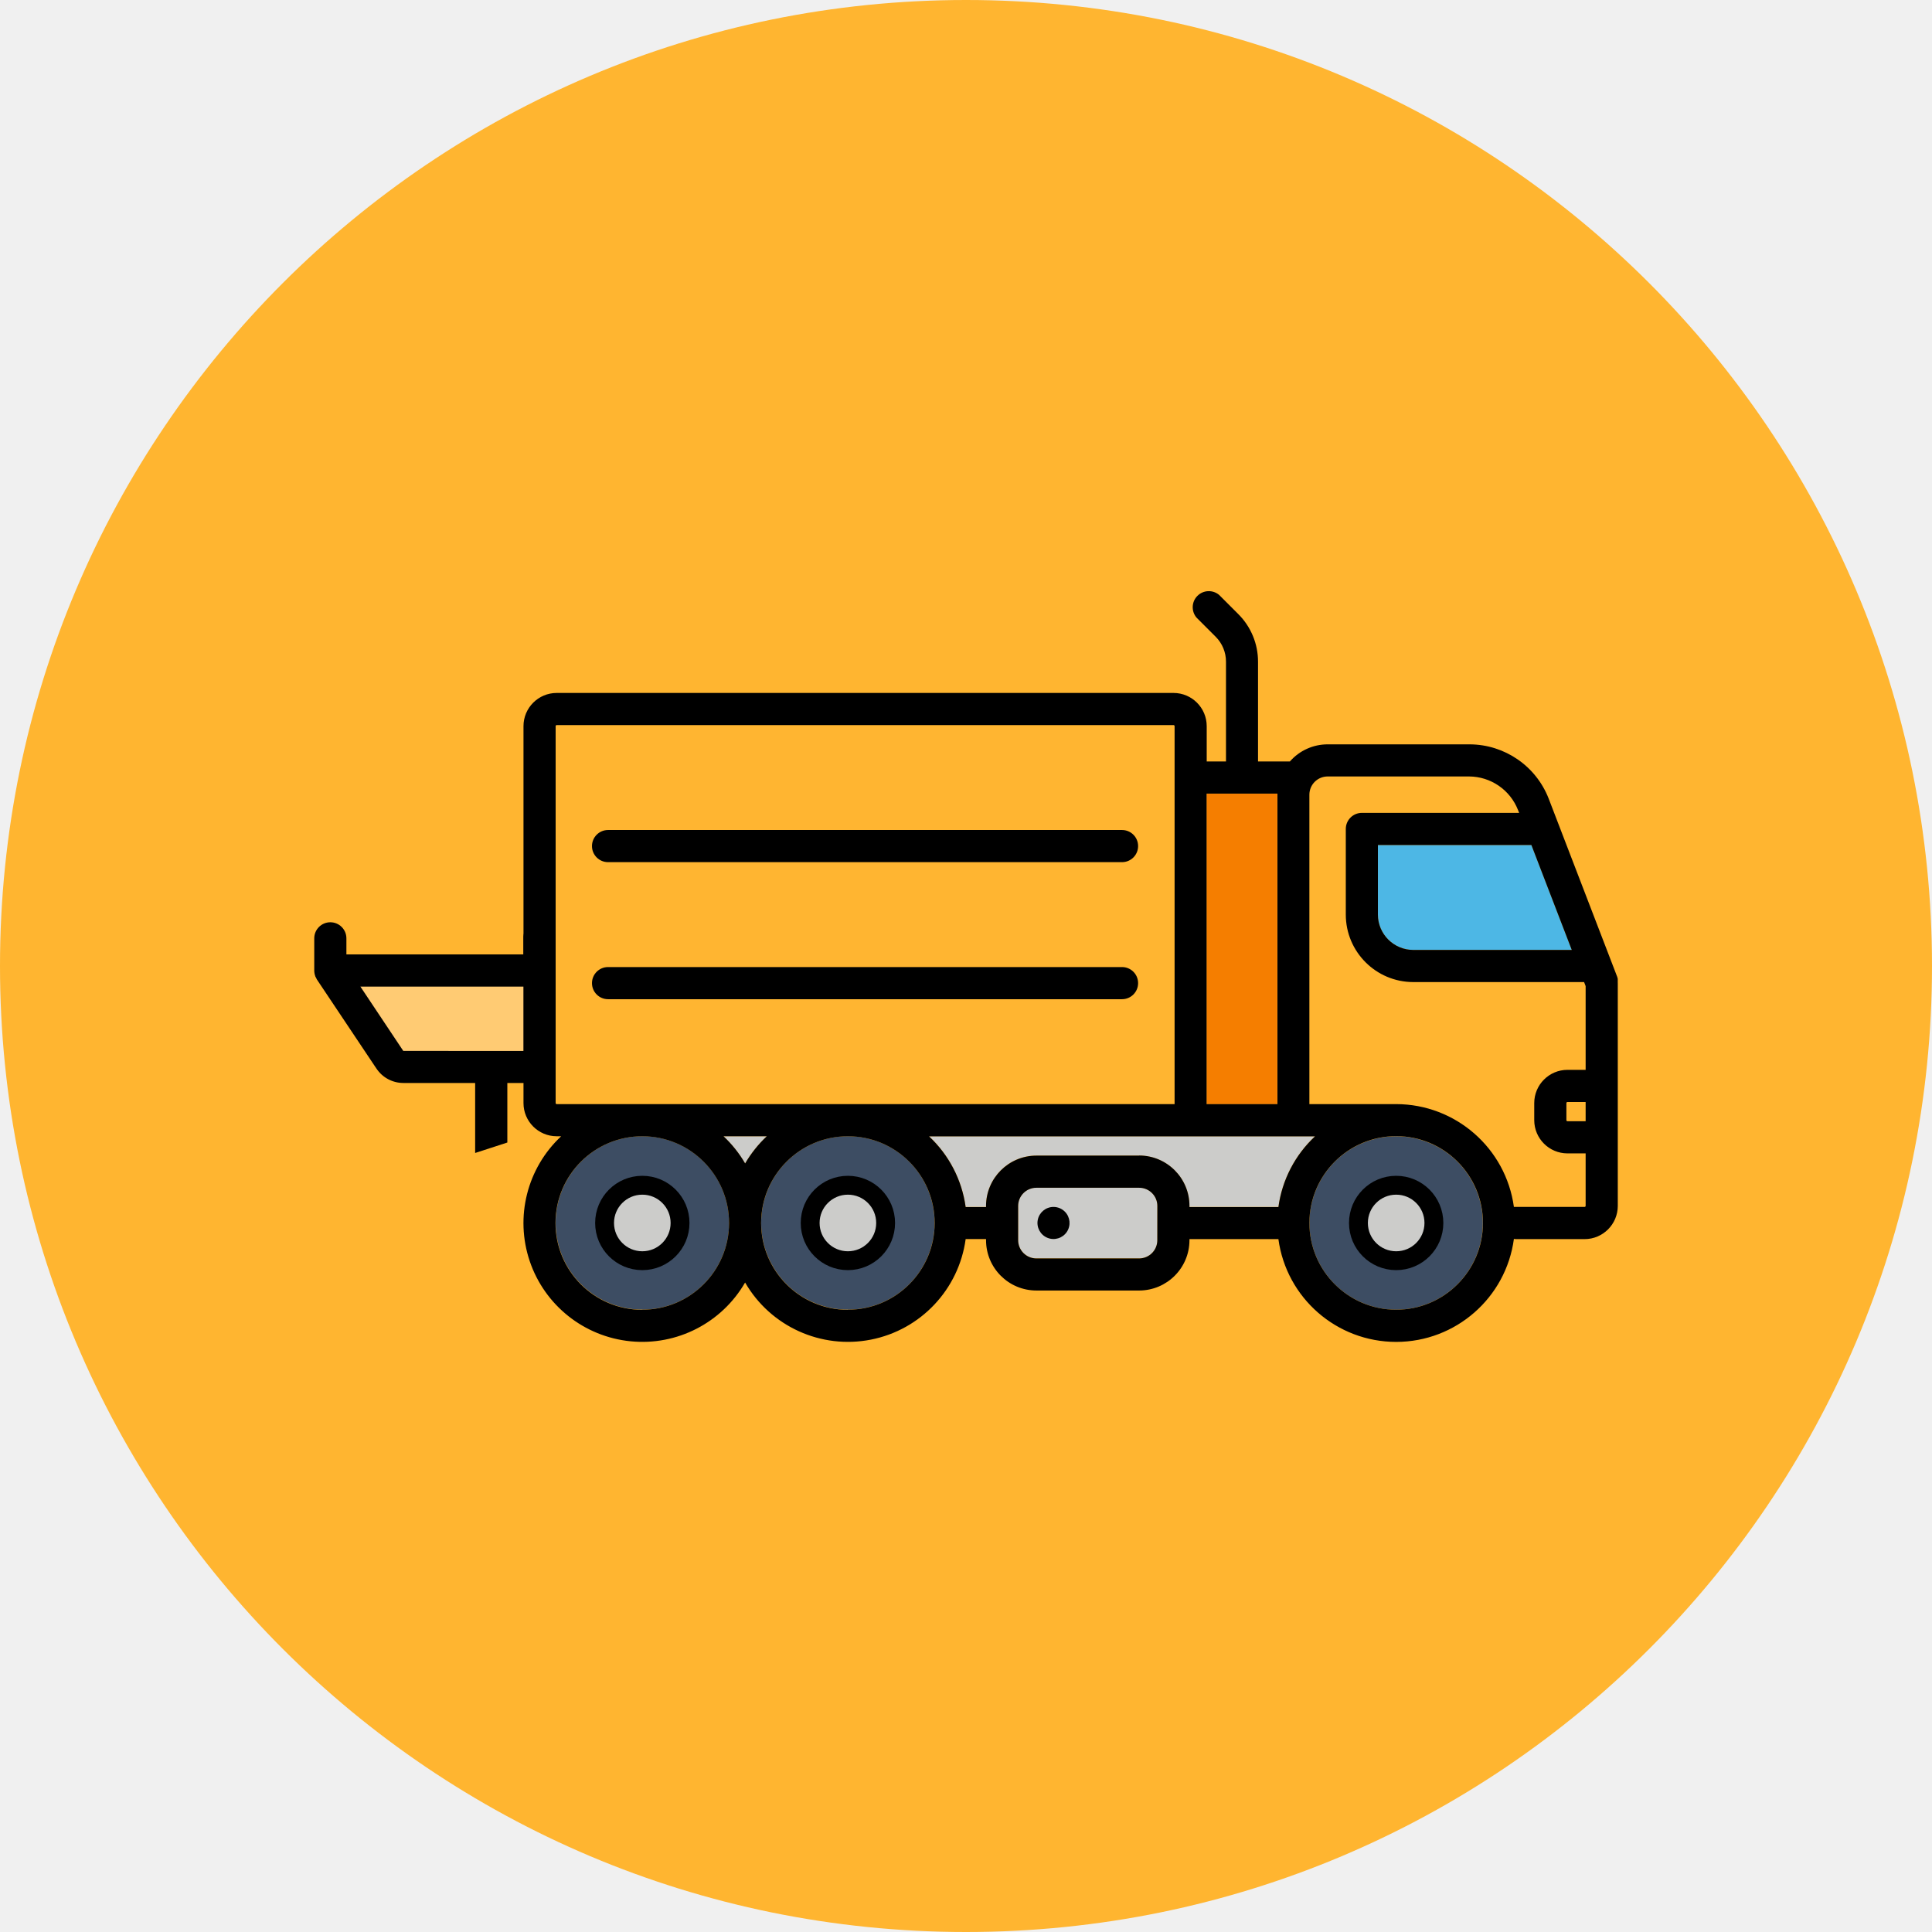
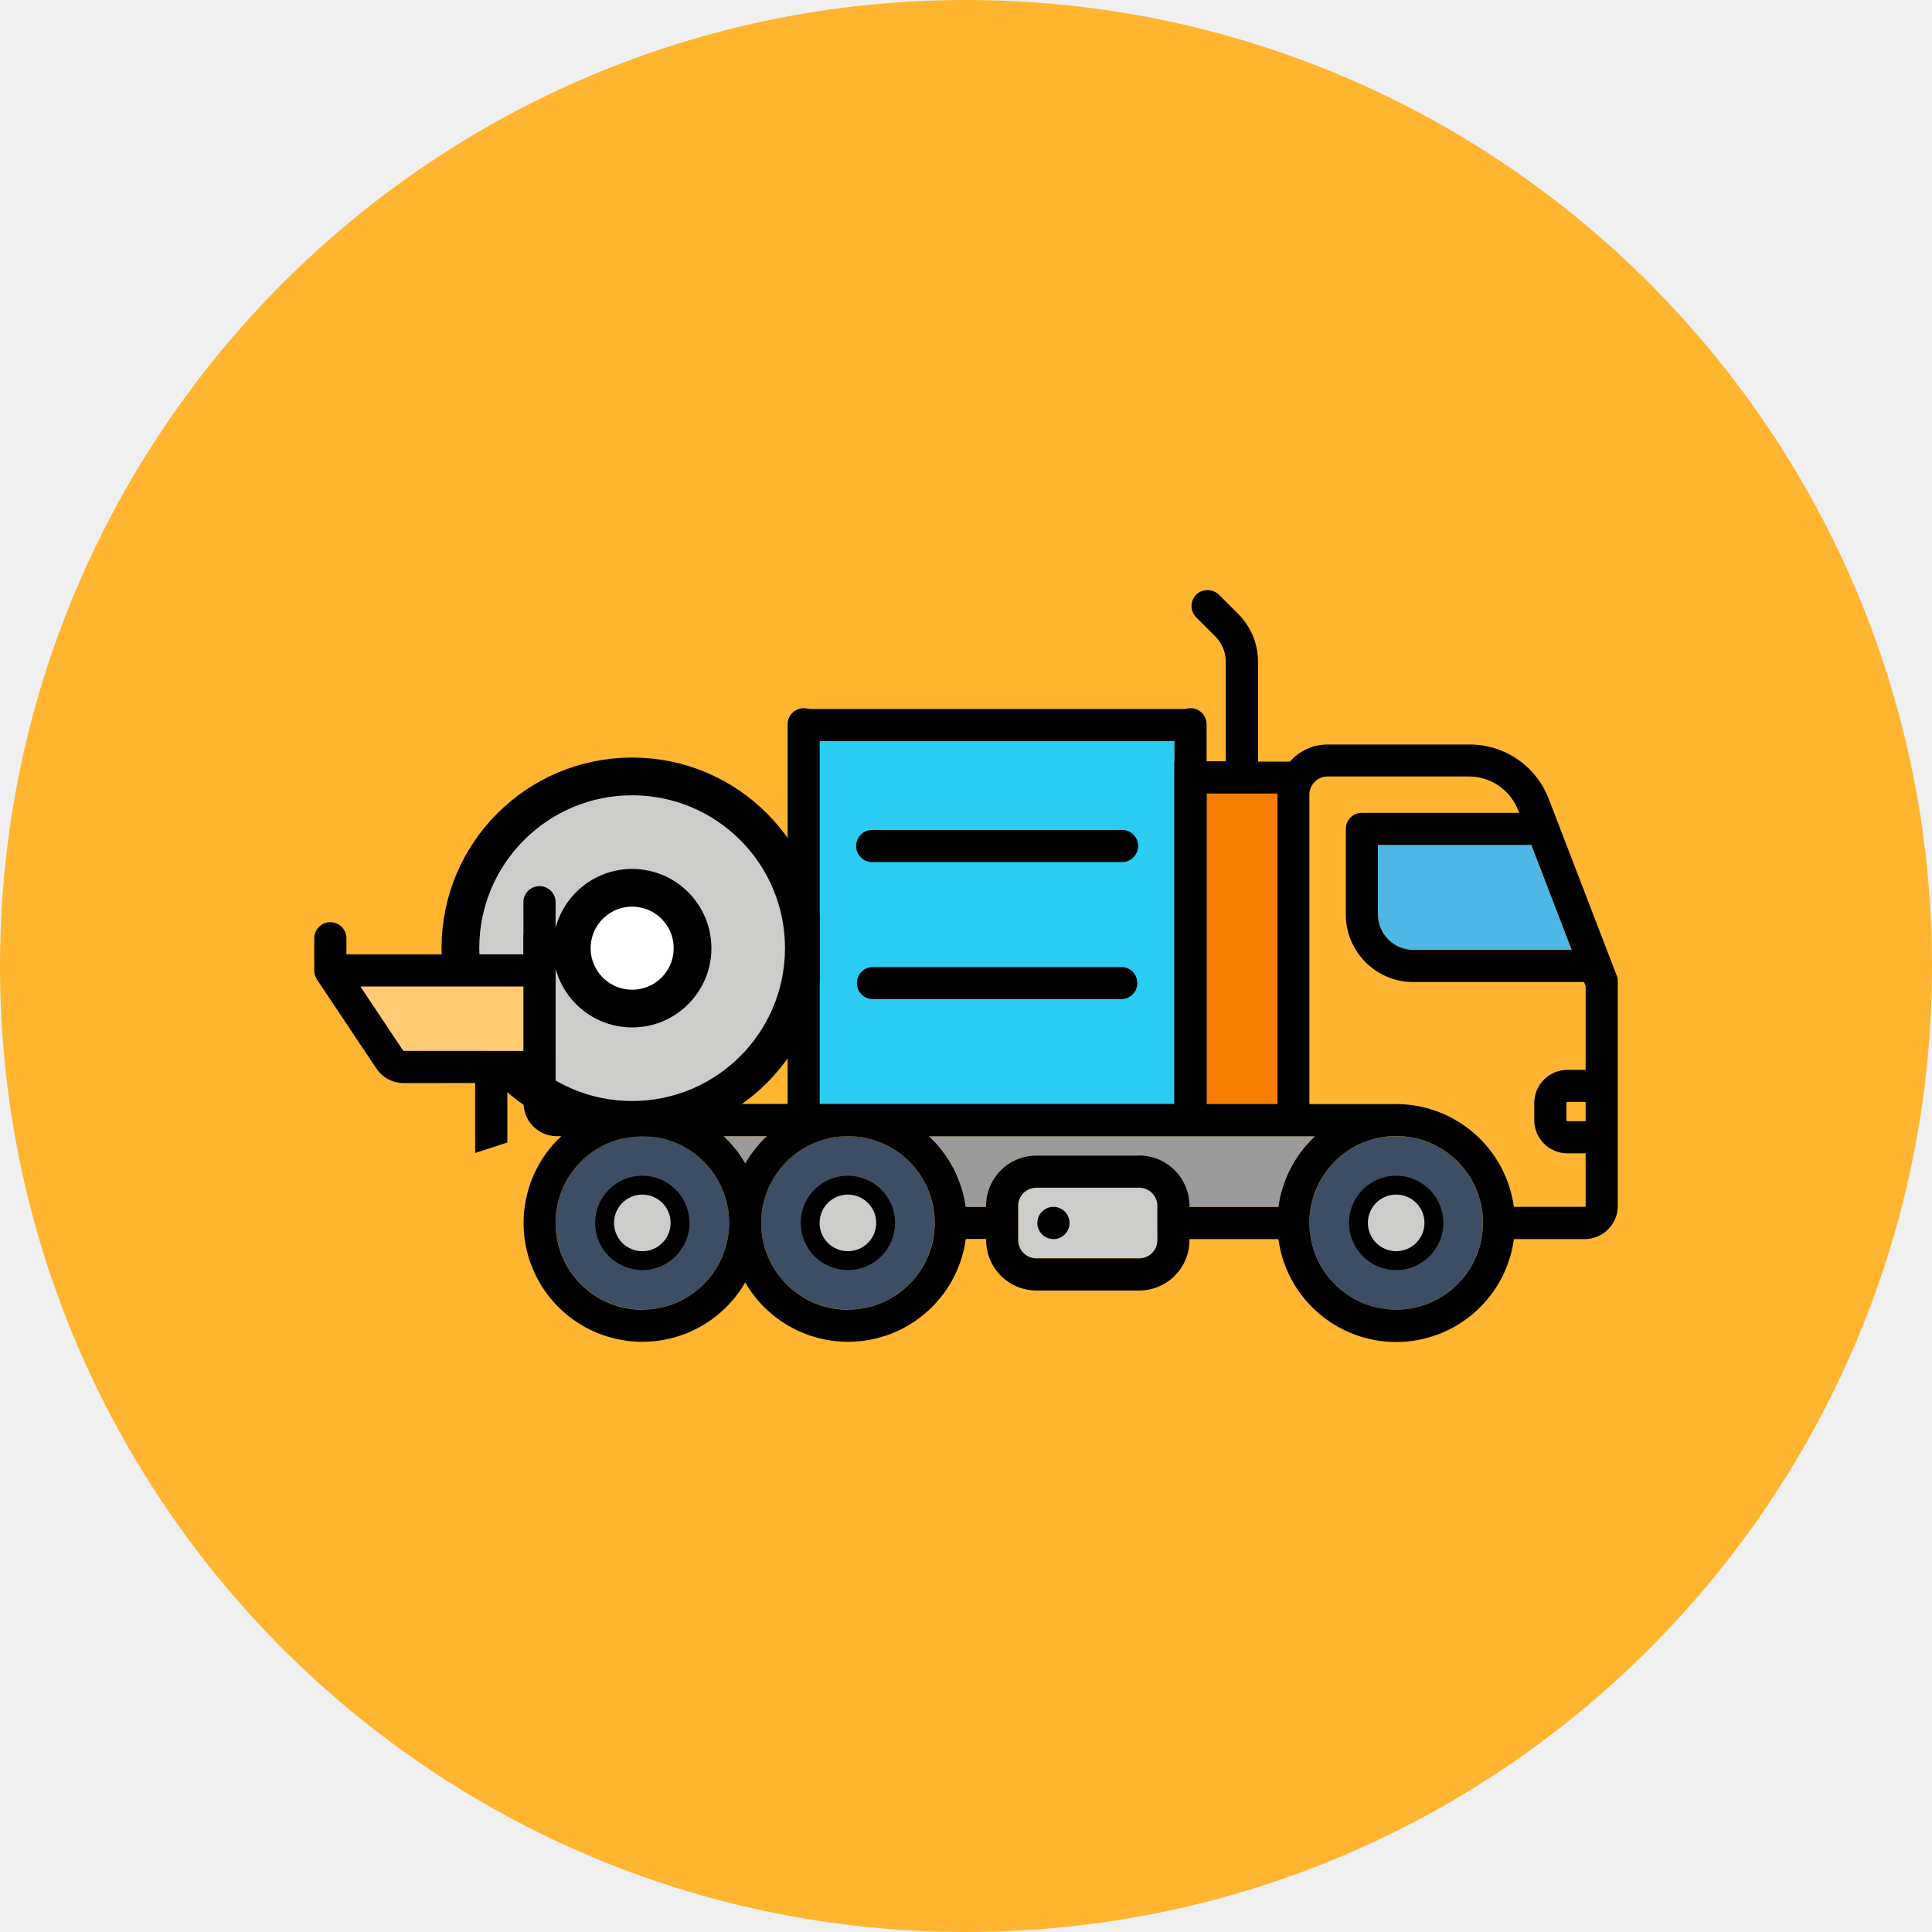
<svg xmlns="http://www.w3.org/2000/svg" viewBox="0 0 512 512">
  <circle cx="256" cy="256" fill="#ffb530" r="256" />
-   <rect fill="#ccccca" height="18.73" rx="4.82" width="36.89" x="269.82" y="314.74" />
-   <path d="m338.79 319.85a31.36 31.36 0 0 1 9.7-18.73h-102.28a31.47 31.47 0 0 1 9.7 18.73h5.4v-.29a13.35 13.35 0 0 1 13.34-13.33h27.24a13.35 13.35 0 0 1 13.33 13.33v.29z" fill="#ccccca" />
-   <path d="m415.11 292.32v4.54a.29.29 0 0 0 .28.28h4.82v-5.14h-4.82a.29.29 0 0 0 -.28.32z" fill="#ffb531" />
-   <circle cx="369.99" cy="324.1" fill="#3d4d63" r="22.98" transform="matrix(.3826834 -.9238795 .9238795 .3826834 -71.03 541.9)" />
-   <path d="m374.53 260.26a17.9 17.9 0 0 1 -17.88-17.88v-22.7a4.26 4.26 0 0 1 4.26-4.26h41.65l-.29-.73a14 14 0 0 0 -13-8.92h-37.44a4.84 4.84 0 0 0 -4.83 4.83v82h23a31.55 31.55 0 0 1 31.21 27.29 3.48 3.48 0 0 1 .57 0h18.16a.28.28 0 0 0 .28-.29v-13.9h-4.82a8.81 8.81 0 0 1 -8.8-8.8v-4.54a8.81 8.81 0 0 1 8.8-8.8h4.82v-22.23l-.41-1.07z" fill="#ffb531" />
-   <circle cx="224.71" cy="324.1" fill="#3d4d63" r="22.98" transform="matrix(.3826834 -.9238795 .9238795 .3826834 -160.72 407.67)" />
-   <path d="m203.2 301.12h-11.47a31.71 31.71 0 0 1 5.73 7.2 32 32 0 0 1 5.74-7.2z" fill="#ccccca" />
-   <path d="m374.53 251.74h42l-10.7-27.8h-40.67v18.44a9.38 9.38 0 0 0 9.37 9.36z" fill="#4db7e5" />
-   <path d="m319.76 292.6h18.73v-82c0-.1 0-.19 0-.28h-18.73z" fill="#f57e00" />
-   <path d="m147.52 292.6h163.73v-100.16a.29.29 0 0 0 -.28-.29h-163.45a.29.29 0 0 0 -.28.29v99.88a.28.28 0 0 0 .28.28z" fill="#ffb531" />
-   <circle cx="170.22" cy="324.1" fill="#3d4d63" r="22.98" transform="matrix(.9870804 -.1602258 .1602258 .9870804 -49.72 31.45)" />
+   <path d="m167.53 205.76a45.51 45.51 0 1 0 45.5 45.5 45.5 45.5 0 0 0 -45.5-45.5z" fill="#ccccca" stroke="#000" stroke-miterlimit="10" stroke-width="10" />
+   <path d="m167.53 235.28a16 16 0 1 0 16 16 16 16 0 0 0 -16-16z" fill="#fff" stroke="#000" stroke-miterlimit="10" stroke-width="10" />
+   <rect fill="#ccccca" height="18.73" rx="4.82" width="36.89" x="269.82" y="314.72" />
+   <path d="m338.79 319.83a31.36 31.36 0 0 1 9.7-18.73h-102.28a31.47 31.47 0 0 1 9.7 18.73h5.4v-.29a13.35 13.35 0 0 1 13.34-13.33h27.24a13.35 13.35 0 0 1 13.33 13.33v.29z" fill="#9b9b9b" />
+   <path d="m415.11 292.3v4.54a.3.3 0 0 0 .28.29h4.82v-5.13h-4.82a.29.29 0 0 0 -.28.3z" fill="#ffb531" />
+   <circle cx="369.99" cy="324.08" fill="#3d4d63" r="22.98" transform="matrix(.3826834 -.9238795 .9238795 .3826834 -71.01 541.89)" />
+   <path d="m374.53 260.24a17.9 17.9 0 0 1 -17.88-17.88v-22.7a4.26 4.26 0 0 1 4.26-4.26h41.65l-.29-.73a14 14 0 0 0 -13-8.91h-37.44a4.83 4.83 0 0 0 -4.83 4.82v82h23a31.54 31.54 0 0 1 31.21 27.28 3.48 3.48 0 0 1 .57 0h18.16a.28.28 0 0 0 .28-.29v-13.9h-4.82a8.81 8.81 0 0 1 -8.8-8.8v-4.57a8.8 8.8 0 0 1 8.8-8.79h4.82v-22.2l-.41-1.07z" fill="#ffb531" />
+   <circle cx="224.71" cy="324.08" fill="#3d4d63" r="22.98" transform="matrix(.3826834 -.9238795 .9238795 .3826834 -160.7 407.66)" />
+   <path d="m203.2 301.1h-11.47a31.71 31.71 0 0 1 5.73 7.2 32 32 0 0 1 5.74-7.2z" fill="#9b9b9b" />
+   <path d="m374.53 251.73h42l-10.7-27.81h-40.67v18.44a9.39 9.39 0 0 0 9.37 9.37z" fill="#4db7e5" />
+   <path d="m319.76 292.59h18.73v-82c0-.09 0-.19 0-.28h-18.73z" fill="#f57e00" />
+   <path d="m217.52 292.59h93.73v-100.17a.28.28 0 0 0 -.28-.28h-93.45a.28.28 0 0 0 -.28.28v99.88a.29.29 0 0 0 .28.29z" fill="#2accf2" />
+   <circle cx="170.22" cy="324.08" fill="#3d4d63" r="22.98" transform="matrix(.9870804 -.1602258 .1602258 .9870804 -49.71 31.45)" />
  <g fill="#ccccca" stroke="#000" stroke-miterlimit="10" stroke-width="5">
-     <path d="m170.22 314.1a10 10 0 1 0 10 10 10 10 0 0 0 -10-10z" />
-     <path d="m224.7 314.1a10 10 0 1 0 10 10 10 10 0 0 0 -10-10z" />
-     <path d="m370 314.1a10 10 0 1 0 10 10 10 10 0 0 0 -10-10z" />
+     <path d="m170.22 314.08a10 10 0 1 0 10 10 10 10 0 0 0 -10-10z" />
+     <path d="m224.7 314.08a10 10 0 1 0 10 10 10 10 0 0 0 -10-10z" />
+     <path d="m370 314.08a10 10 0 1 0 10 10 10 10 0 0 0 -10-10z" />
  </g>
-   <path d="m428.72 260.44a2.44 2.44 0 0 0 0-.27 1.1 1.1 0 0 1 0-.18 1.85 1.85 0 0 0 0-.23 1.74 1.74 0 0 0 0-.22.85.85 0 0 0 0-.17l-.09-.26v-.1l-18.22-47.38a22.56 22.56 0 0 0 -20.92-14.37h-37.66a13.29 13.29 0 0 0 -10 4.54h-8.44v-26.42a17.78 17.78 0 0 0 -5.23-12.64l-5.09-5.09a4.26 4.26 0 0 0 -6 6l5.09 5.09a9.3 9.3 0 0 1 2.74 6.62v26.44h-5.11v-9.36a8.8 8.8 0 0 0 -8.79-8.8h-163.48a8.8 8.8 0 0 0 -8.79 8.8v99.88a8.8 8.8 0 0 0 8.79 8.8h1.2a31.48 31.48 0 1 0 48.74 38.76 31.48 31.48 0 0 0 58.45-11.52h5.4v.28a13.35 13.35 0 0 0 13.34 13.36h27.24a13.35 13.35 0 0 0 13.33-13.34v-.28h23.57a31.49 31.49 0 0 0 62.41-.05 3.45 3.45 0 0 0 .57.05h18.16a8.81 8.81 0 0 0 8.8-8.8v-59s-.01-.11-.01-.14zm-8.51 36.7h-4.82a.29.29 0 0 1 -.28-.28v-4.54a.29.29 0 0 1 .28-.28h4.82zm-3.68-45.4h-42a9.38 9.38 0 0 1 -9.37-9.36v-18.44h40.67zm-78-41.43v.29 82h-18.77v-82.29zm-191 82.29a.28.28 0 0 1 -.28-.28v-99.88a.29.29 0 0 1 .28-.29h163.47a.29.29 0 0 1 .28.29v100.16zm55.68 8.52a32 32 0 0 0 -5.74 7.2 31.71 31.71 0 0 0 -5.73-7.2zm-33 46a23 23 0 1 1 23-23 23 23 0 0 1 -22.99 22.97zm54.49 0a23 23 0 1 1 23-23 23 23 0 0 1 -22.99 22.97zm82-18.45a4.83 4.83 0 0 1 -4.82 4.83h-27.23a4.84 4.84 0 0 1 -4.83-4.83v-9.08a4.83 4.83 0 0 1 4.83-4.82h27.24a4.82 4.82 0 0 1 4.82 4.82zm-4.82-22.42h-27.23a13.36 13.36 0 0 0 -13.34 13.34v.29h-5.4a31.47 31.47 0 0 0 -9.7-18.73h102.28a31.36 31.36 0 0 0 -9.7 18.73h-23.57v-.29a13.35 13.35 0 0 0 -13.33-13.37zm68.12 40.84a23 23 0 1 1 23-23 23 23 0 0 1 -23 23zm49.94-27.24h-18.17a3.48 3.48 0 0 0 -.57 0 31.55 31.55 0 0 0 -31.2-27.25h-23v-82a4.84 4.84 0 0 1 4.83-4.83h37.47a14 14 0 0 1 13 8.92l.29.73h-41.68a4.26 4.26 0 0 0 -4.26 4.26v22.7a17.9 17.9 0 0 0 17.88 17.88h45.27l.41 1.07v22.19h-4.82a8.81 8.81 0 0 0 -8.8 8.8v4.54a8.81 8.81 0 0 0 8.8 8.8h4.82v13.9a.28.28 0 0 1 -.28.29z" />
-   <path d="m279.19 319.85a4.25 4.25 0 1 0 3 1.24 4.27 4.27 0 0 0 -3-1.24z" />
-   <path d="m161.14 228.48h136.21a4.26 4.26 0 0 0 0-8.52h-136.21a4.26 4.26 0 0 0 0 8.52z" />
-   <path d="m161.14 264.8h136.21a4.26 4.26 0 0 0 0-8.52h-136.21a4.26 4.26 0 0 0 0 8.52z" />
-   <path d="m117.39 287h8.53v18.55l8.53-2.77v-15.78h4.26a8.52 8.52 0 0 0 8.53-8.52v-29.81a4.27 4.27 0 1 0 -8.53 0v4.26h-46.91v-4.26a4.26 4.26 0 1 0 -8.52 0v8.52a.11.11 0 0 0 0 .08 4.45 4.45 0 0 0 .28 1.45c0 .12.11.22.17.34a4.59 4.59 0 0 0 .24.5l10.32 15.44 5.08 7.6.42.62a8.55 8.55 0 0 0 7.11 3.78z" />
-   <path d="m106.87 278.5-11.36-17.04h43.2v17.06z" fill="#ffcb73" />
+   <path d="m420.21 297.13h-4.82a.3.3 0 0 1 -.28-.29v-4.54a.29.29 0 0 1 .28-.28h4.82zm-3.68-45.4h-42a9.39 9.39 0 0 1 -9.37-9.37v-18.44h40.67zm-78-41.43v.28 82h-18.77v-82.28zm-199.77 82a8.8 8.8 0 0 0 8.79 8.8h1.2a31.48 31.48 0 1 0 48.74 38.76 31.48 31.48 0 0 0 58.45-11.52h5.4v.28a13.34 13.34 0 0 0 13.31 13.38h27.24a13.33 13.33 0 0 0 13.33-13.34v-.28h23.57a31.49 31.49 0 0 0 62.41 0 5.1 5.1 0 0 0 .57 0h18.16a8.8 8.8 0 0 0 8.8-8.8v-59s0-.07 0-.1a2.44 2.44 0 0 0 0-.27 1.1 1.1 0 0 1 0-.18 1.7 1.7 0 0 0 0-.22 1.89 1.89 0 0 0 0-.23 1 1 0 0 0 0-.17l-.09-.26v-.1l-18.22-47.38a22.43 22.43 0 0 0 -20.92-14.37h-37.67a13.29 13.29 0 0 0 -10 4.54h-8.44v-26.48a17.88 17.88 0 0 0 -5.23-12.64l-5-5a4.38 4.38 0 0 0 -5.84-.41 4.25 4.25 0 0 0 -.31 6.3l5.09 5.09a9.35 9.35 0 0 1 2.74 6.62v26.42h-5.11l-8.51.12v90.69h-163.7a.29.29 0 0 1 -.28-.29v-53.17a4.26 4.26 0 0 0 -4.26-4.26 4.27 4.27 0 0 0 -4.27 4.26zm64.47 8.8a32 32 0 0 0 -5.74 7.2 31.71 31.71 0 0 0 -5.73-7.2zm-33 46a23 23 0 1 1 23-23 23 23 0 0 1 -23.01 22.97zm54.49 0a23 23 0 1 1 23-23 23 23 0 0 1 -23.01 22.97zm82-18.45a4.83 4.83 0 0 1 -4.82 4.83h-27.25a4.84 4.84 0 0 1 -4.83-4.83v-9.08a4.83 4.83 0 0 1 4.83-4.82h27.24a4.82 4.82 0 0 1 4.82 4.82zm-4.82-22.41h-27.25a13.35 13.35 0 0 0 -13.34 13.33v.29h-5.4a31.47 31.47 0 0 0 -9.7-18.73h102.28a31.36 31.36 0 0 0 -9.7 18.73h-23.57v-.29a13.35 13.35 0 0 0 -13.33-13.36zm68.1 40.83a23 23 0 1 1 23-23 23 23 0 0 1 -23 23zm49.94-27.24h-18.17a3.48 3.48 0 0 0 -.57 0 31.54 31.54 0 0 0 -31.2-27.24h-23v-82a4.83 4.83 0 0 1 4.83-4.82h37.47a14 14 0 0 1 13 8.91l.29.73h-41.68a4.26 4.26 0 0 0 -4.26 4.26v22.7a17.9 17.9 0 0 0 17.88 17.88h45.27l.41 1.07v22.2h-4.82a8.8 8.8 0 0 0 -8.8 8.79v4.54a8.81 8.81 0 0 0 8.8 8.8h4.82v13.9a.28.28 0 0 1 -.28.28z" />
+   <path d="m279.19 319.83a4.27 4.27 0 1 0 3 1.25 4.24 4.24 0 0 0 -3-1.25z" />
+   <path d="m231.14 228.46h66.21a4.26 4.26 0 0 0 0-8.52h-66.21a4.26 4.26 0 0 0 0 8.52z" />
+   <path d="m231.14 264.78h66.21a4.26 4.26 0 0 0 0-8.51h-66.21a4.26 4.26 0 0 0 0 8.51z" />
+   <path d="m217.24 292.87v-100.73a4.26 4.26 0 1 0 -8.51 0v100.73a4.26 4.26 0 1 0 8.51 0z" />
+   <path d="m319.76 292.87v-100.73a4.26 4.26 0 1 0 -8.51 0v100.73a4.26 4.26 0 1 0 8.51 0z" />
+   <path d="m213 196.39h102.51a4.26 4.26 0 0 0 0-8.51h-102.51a4.26 4.26 0 0 0 0 8.51z" />
+   <path d="m117.39 287h8.53v18.55l8.53-2.78v-15.77h4.26a8.53 8.53 0 0 0 8.53-8.53v-29.82a4.27 4.27 0 1 0 -8.53 0v4.26h-46.91v-4.26a4.26 4.26 0 1 0 -8.52 0v8.53a.09.09 0 0 0 0 .07 4.45 4.45 0 0 0 .28 1.45 3.59 3.59 0 0 0 .17.34 4.59 4.59 0 0 0 .24.5l10.32 15.46 5.08 7.6.42.62a8.59 8.59 0 0 0 7.11 3.8h10.49z" />
+   <path d="m106.87 278.48-11.36-17.04h43.2v17.06z" fill="#ffcb73" />
</svg>
